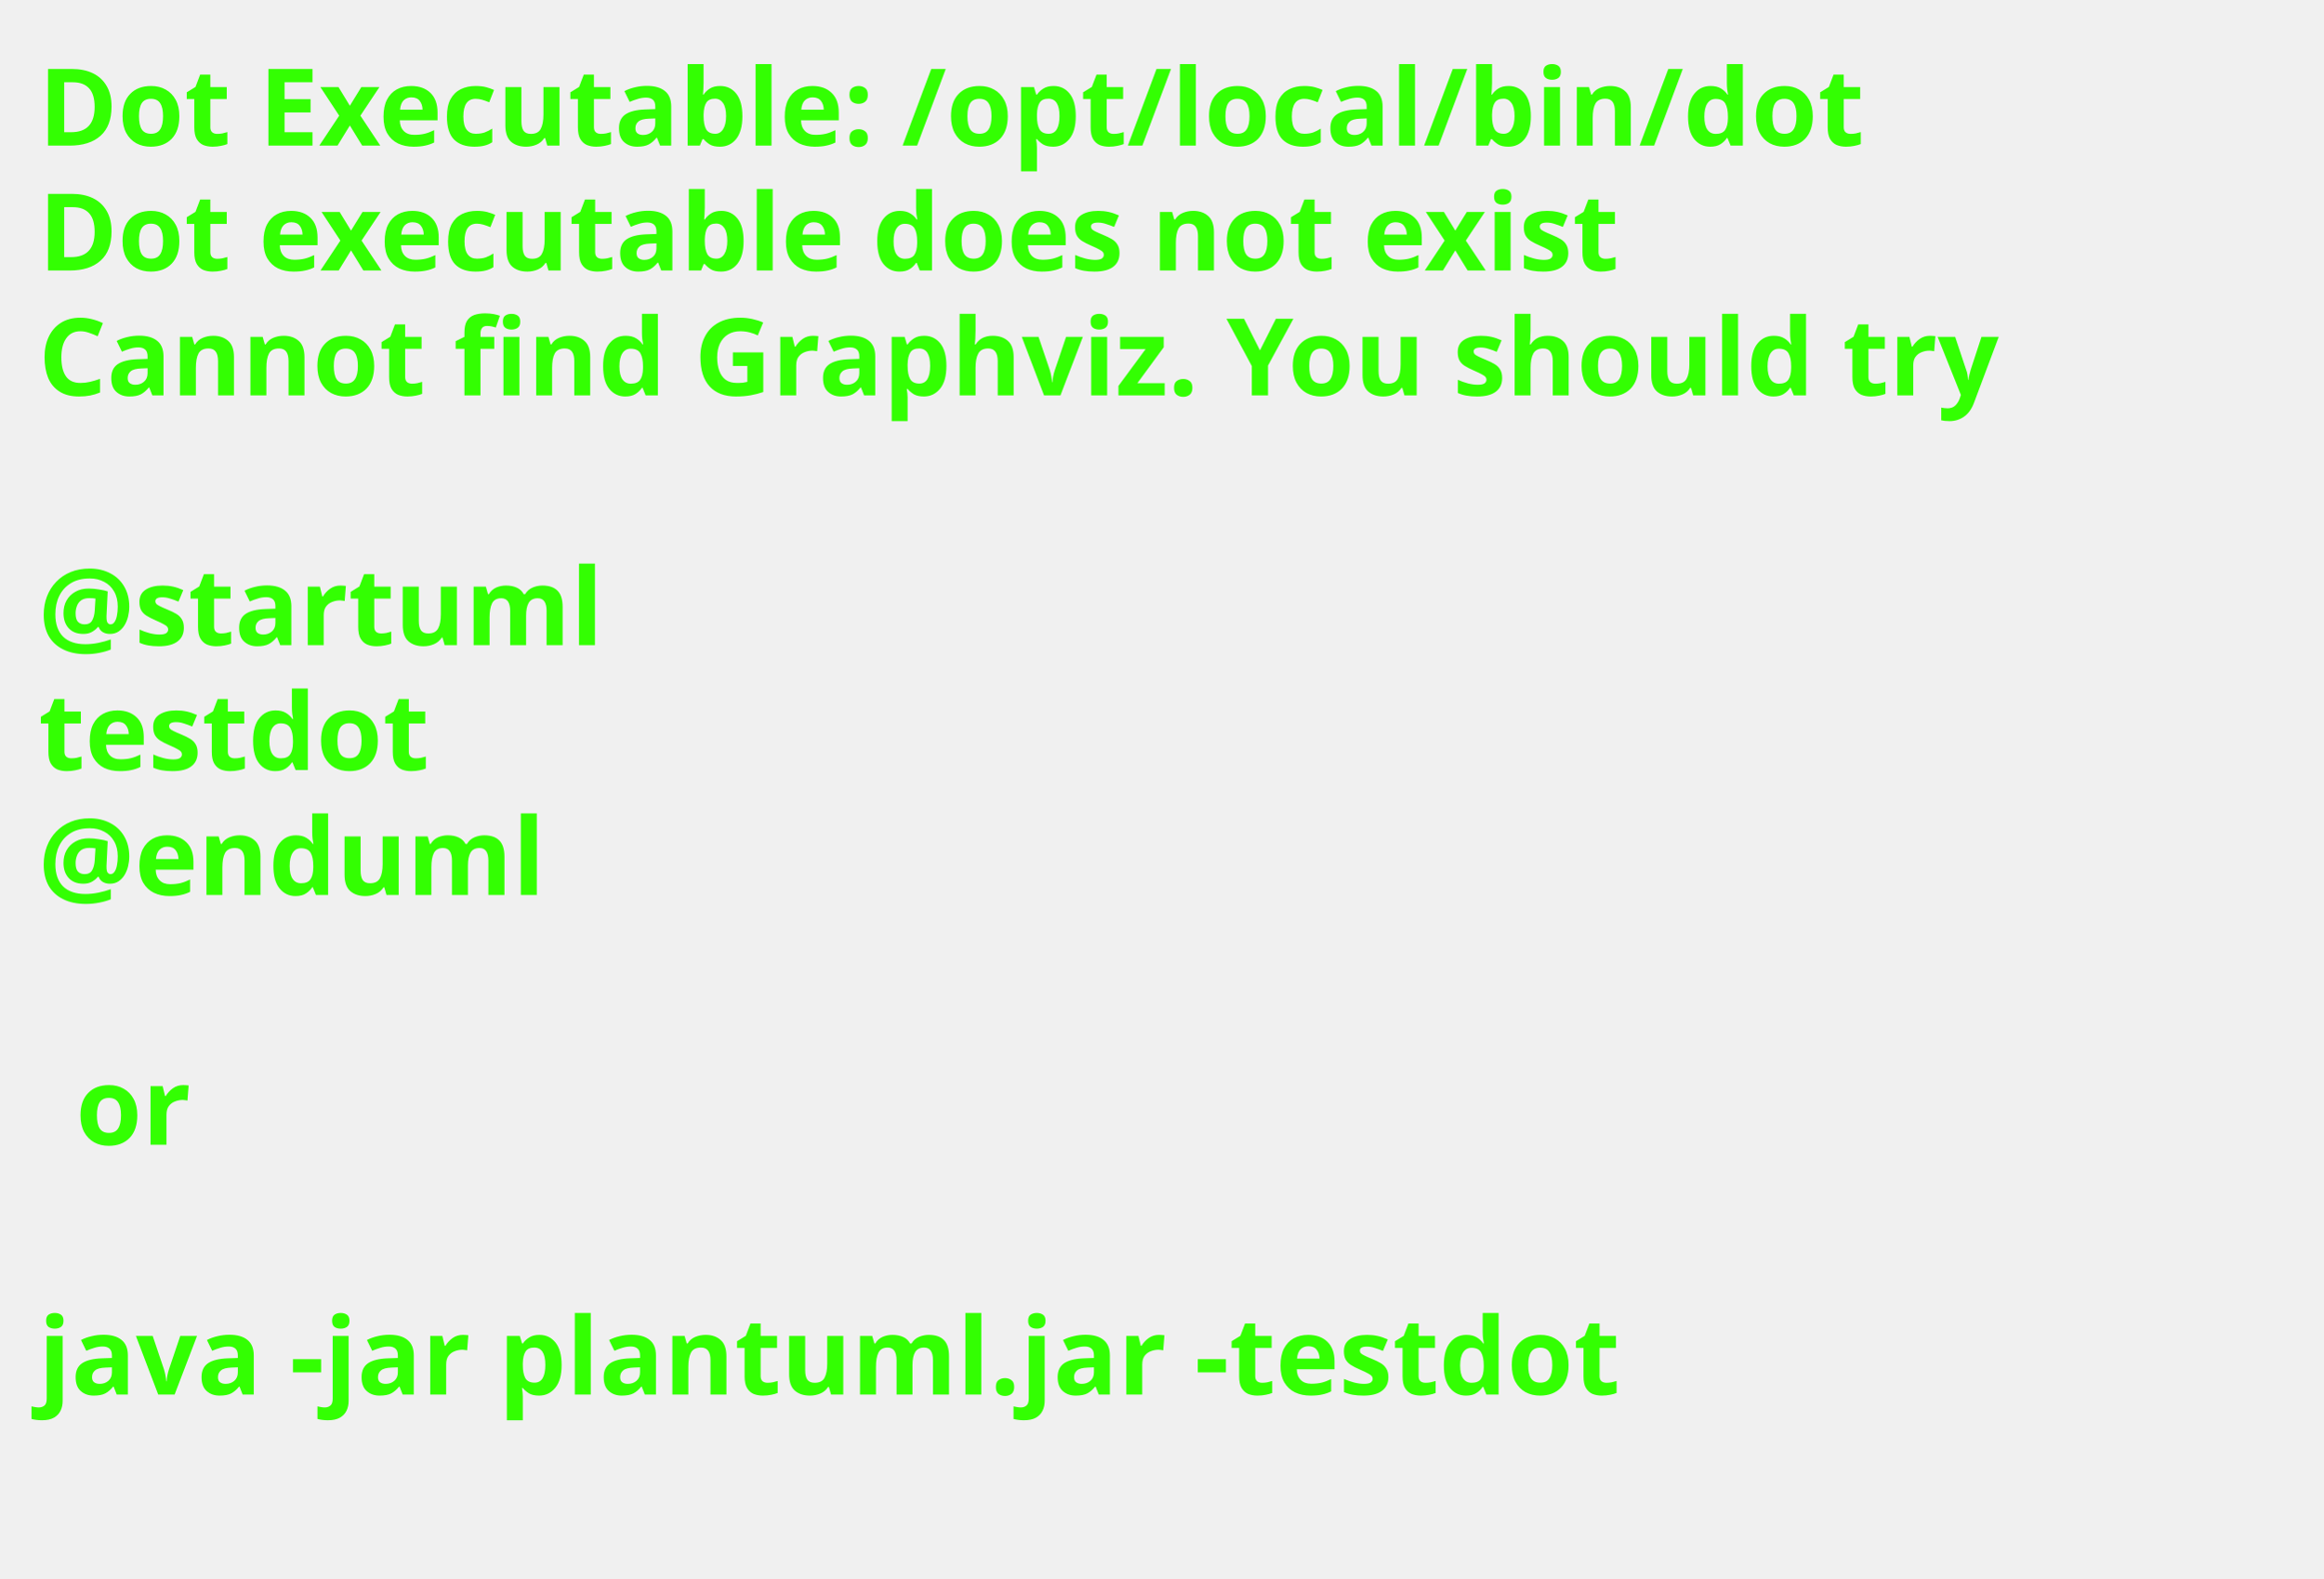
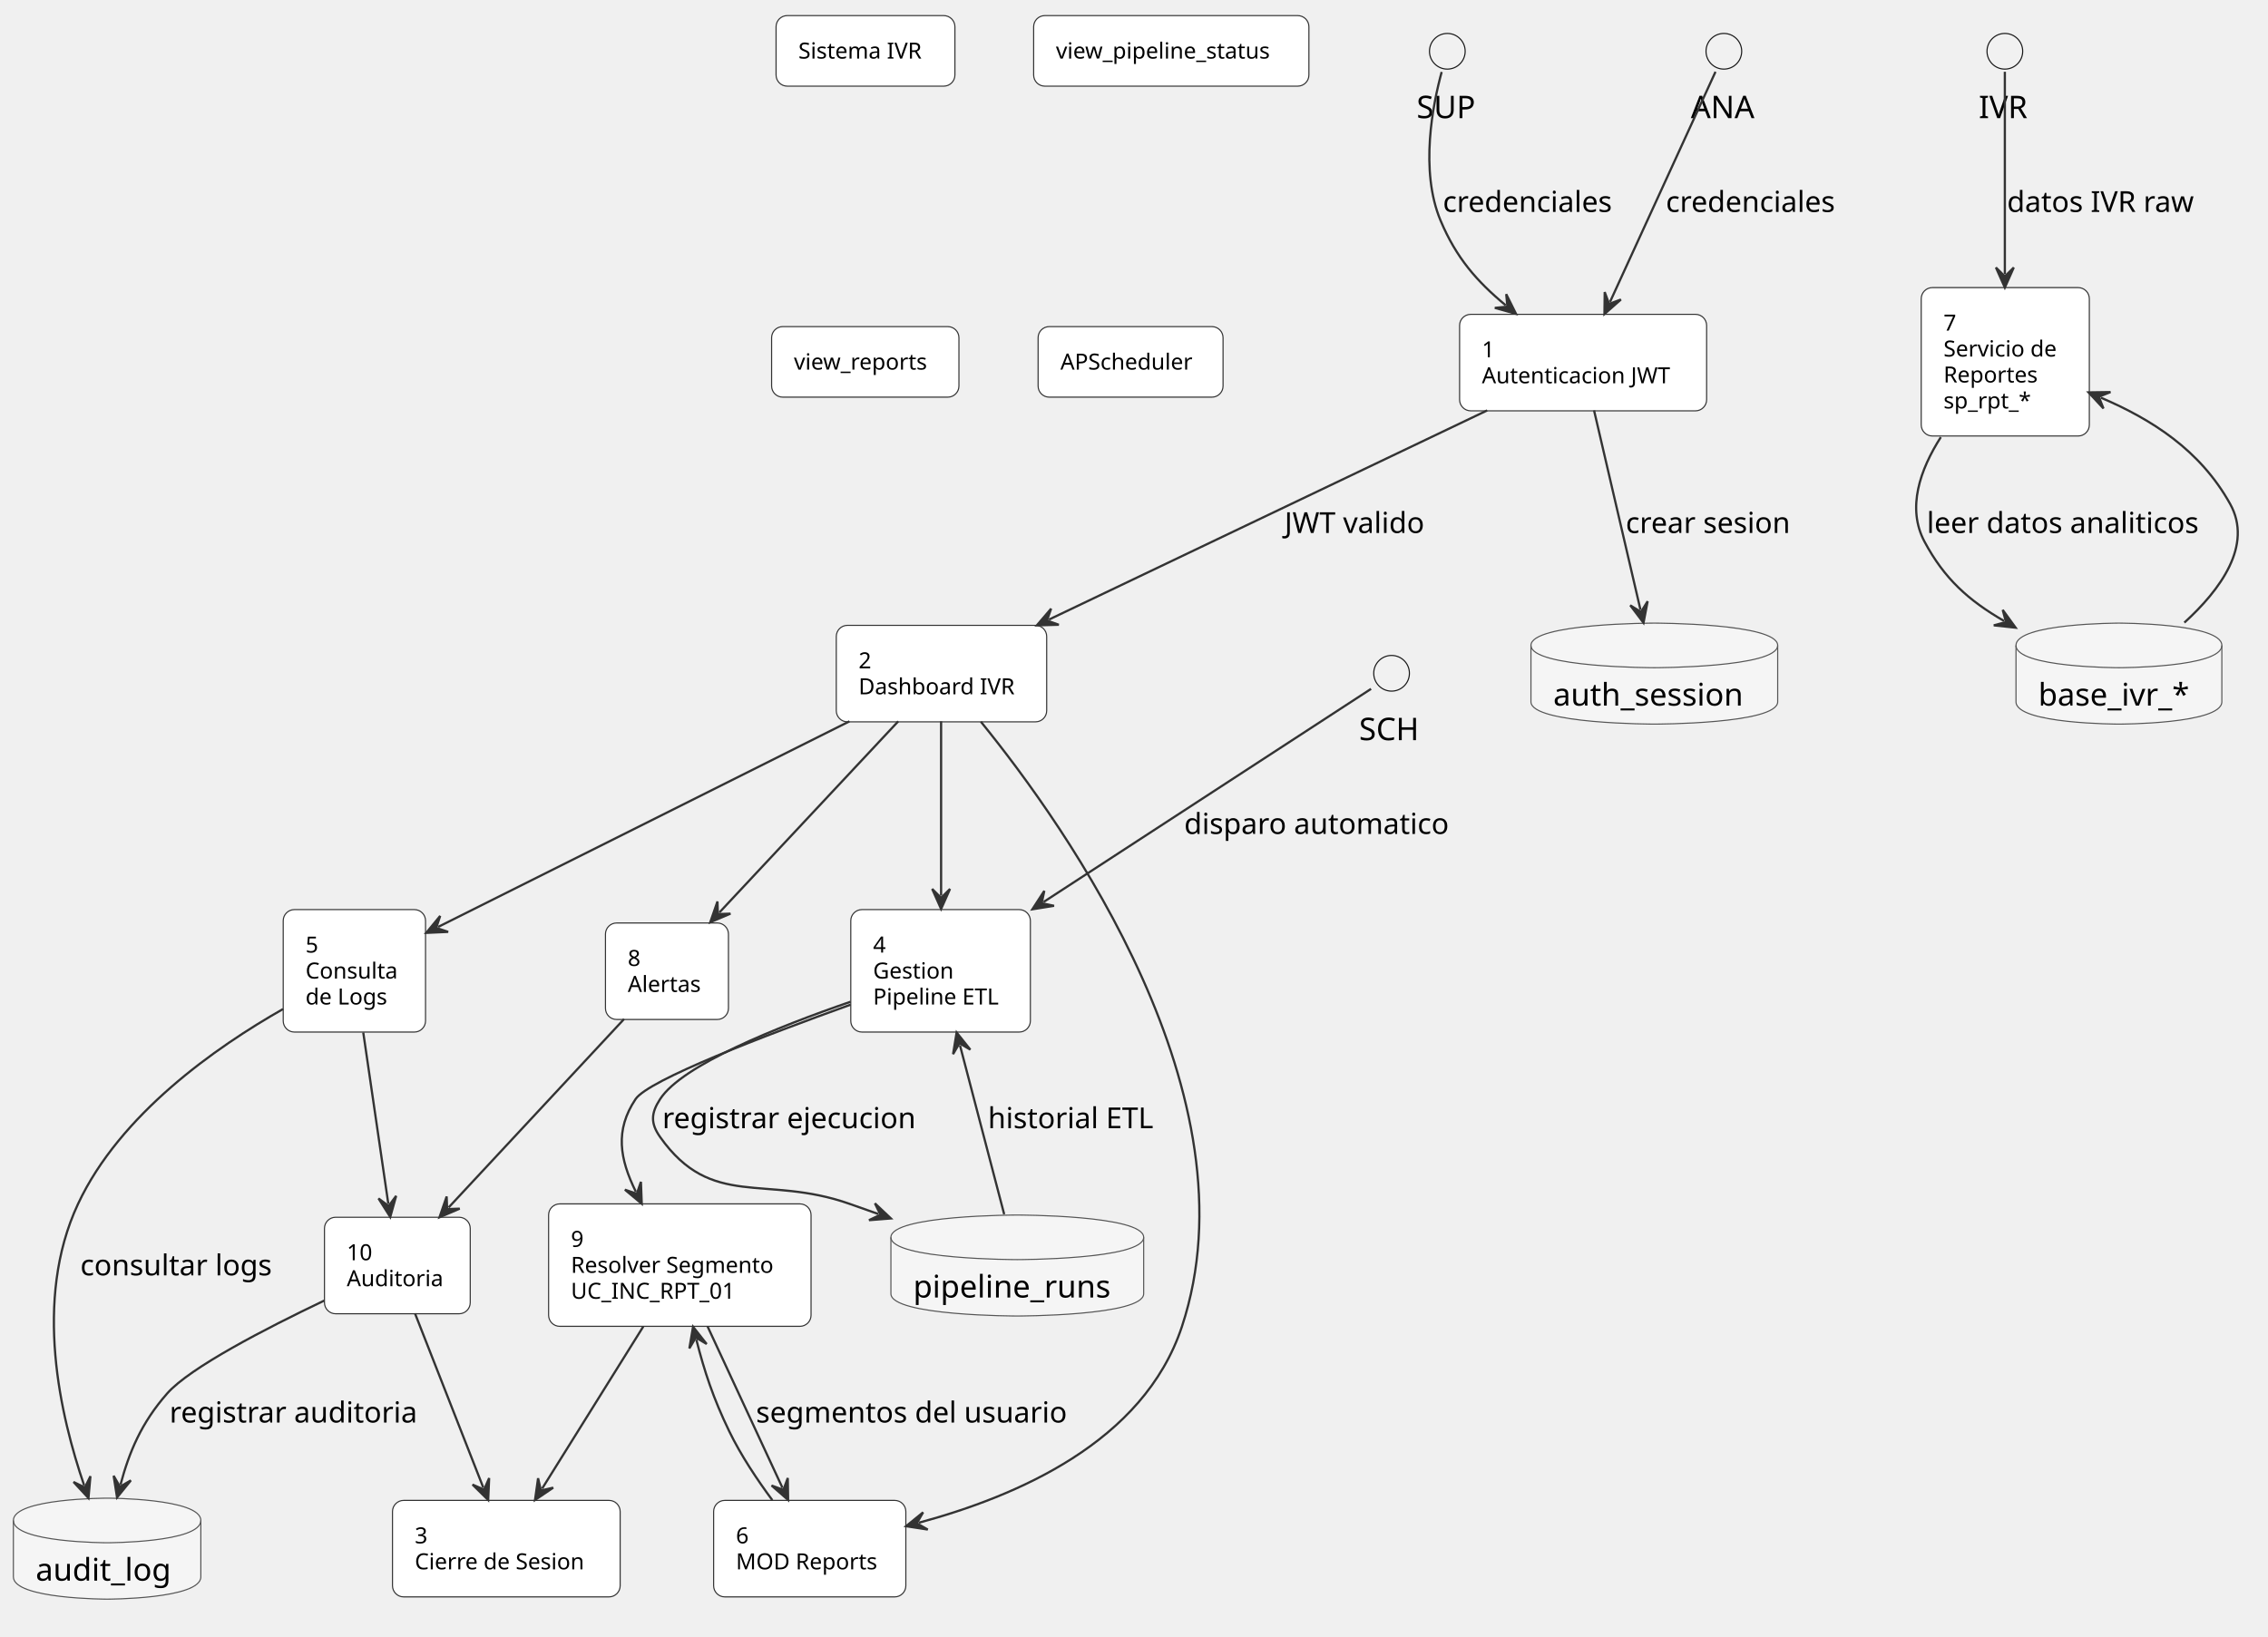
- <svg xmlns="http://www.w3.org/2000/svg" contentStyleType="text/css" height="206px" preserveAspectRatio="none" style="width:303px;height:206px;background:#FFFFFF;" version="1.1" viewBox="0 0 303 206" width="303px" zoomAndPan="magnify">
+ <svg xmlns="http://www.w3.org/2000/svg" contentStyleType="text/css" height="734px" preserveAspectRatio="none" style="width:1017px;height:734px;background:#FFFFFF;" version="1.1" viewBox="0 0 1017 734" width="1017px" zoomAndPan="magnify">
  <defs />
  <g>
-     <text fill="#33FF02" font-family="sans-serif" font-size="14" font-weight="bold" lengthAdjust="spacing" textLength="264.954" x="5" y="19">Dot Executable: /opt/local/bin/dot</text>
-     <text fill="#33FF02" font-family="sans-serif" font-size="14" font-weight="bold" lengthAdjust="spacing" textLength="236.264" x="5" y="35.297">Dot executable does not exist</text>
-     <text fill="#33FF02" font-family="sans-serif" font-size="14" font-weight="bold" lengthAdjust="spacing" textLength="291.587" x="5" y="51.594">Cannot find Graphviz. You should try</text>
-     <text fill="#33FF02" font-family="sans-serif" font-size="14" font-weight="bold" lengthAdjust="spacing" textLength="4.874" x="5" y="67.891"> </text>
-     <text fill="#33FF02" font-family="sans-serif" font-size="14" font-weight="bold" lengthAdjust="spacing" textLength="81.423" x="5" y="84.188">@startuml</text>
-     <text fill="#33FF02" font-family="sans-serif" font-size="14" font-weight="bold" lengthAdjust="spacing" textLength="57.545" x="5" y="100.484">testdot</text>
-     <text fill="#33FF02" font-family="sans-serif" font-size="14" font-weight="bold" lengthAdjust="spacing" textLength="72.837" x="5" y="116.781">@enduml</text>
-     <text fill="#33FF02" font-family="sans-serif" font-size="14" font-weight="bold" lengthAdjust="spacing" textLength="4.874" x="5" y="133.078"> </text>
-     <text fill="#33FF02" font-family="sans-serif" font-size="14" font-weight="bold" lengthAdjust="spacing" textLength="16.523" x="9.874" y="149.375">or</text>
-     <text fill="#33FF02" font-family="sans-serif" font-size="14" font-weight="bold" lengthAdjust="spacing" textLength="4.874" x="5" y="165.672"> </text>
-     <text fill="#33FF02" font-family="sans-serif" font-size="14" font-weight="bold" lengthAdjust="spacing" textLength="234.507" x="5" y="181.969">java -jar plantuml.jar -testdot</text>
-     <text fill="#33FF02" font-family="sans-serif" font-size="14" font-weight="bold" lengthAdjust="spacing" textLength="4.874" x="5" y="198.266"> </text>
+     <g id="elem_SistemaIVR">
+       <rect fill="#FFFFFF" height="31.641" rx="5" ry="5" style="stroke:#333333;stroke-width:0.5;" width="80.195" x="348" y="7" />
+       <text fill="#000000" font-family="sans-serif" font-size="10" lengthAdjust="spacing" textLength="60.195" x="358" y="26.282">Sistema IVR</text>
+     </g>
+     <g id="elem_SupervisorSistema">
+       <rect fill="#FFFFFF" height="31.641" rx="5" ry="5" style="stroke:#333333;stroke-width:0.5;" width="123.428" x="463.5" y="7" />
+       <text fill="#000000" font-family="sans-serif" font-size="10" lengthAdjust="spacing" textLength="103.428" x="473.5" y="26.282">view_pipeline_status</text>
+     </g>
+     <g id="elem_AnalistaReportes">
+       <rect fill="#FFFFFF" height="31.641" rx="5" ry="5" style="stroke:#333333;stroke-width:0.5;" width="83.999" x="346" y="146.5" />
+       <text fill="#000000" font-family="sans-serif" font-size="10" lengthAdjust="spacing" textLength="63.999" x="356" y="165.782">view_reports</text>
+     </g>
+     <g id="elem_DisparadorScheduler">
+       <rect fill="#FFFFFF" height="31.641" rx="5" ry="5" style="stroke:#333333;stroke-width:0.5;" width="82.935" x="465.5" y="146.5" />
+       <text fill="#000000" font-family="sans-serif" font-size="10" lengthAdjust="spacing" textLength="62.935" x="475.5" y="165.782">APScheduler</text>
+     </g>
+     <g id="elem_PASO_AUTENTICACION">
+       <rect fill="#FFFFFF" height="43.281" rx="5" ry="5" style="stroke:#333333;stroke-width:0.5;" width="110.772" x="654.5" y="141" />
+       <text fill="#000000" font-family="sans-serif" font-size="10" lengthAdjust="spacing" textLength="6.362" x="664.5" y="160.282">1</text>
+       <text fill="#000000" font-family="sans-serif" font-size="10" lengthAdjust="spacing" textLength="90.772" x="664.5" y="171.923">Autenticacion JWT</text>
+     </g>
+     <g id="elem_DASHBOARD_IVR">
+       <rect fill="#FFFFFF" height="43.281" rx="5" ry="5" style="stroke:#333333;stroke-width:0.5;" width="94.346" x="375" y="280.5" />
+       <text fill="#000000" font-family="sans-serif" font-size="10" lengthAdjust="spacing" textLength="6.362" x="385" y="299.782">2</text>
+       <text fill="#000000" font-family="sans-serif" font-size="10" lengthAdjust="spacing" textLength="74.346" x="385" y="311.423">Dashboard IVR</text>
+     </g>
+     <g id="elem_CIERRE_SESION">
+       <rect fill="#FFFFFF" height="43.281" rx="5" ry="5" style="stroke:#333333;stroke-width:0.5;" width="102.09" x="176" y="673" />
+       <text fill="#000000" font-family="sans-serif" font-size="10" lengthAdjust="spacing" textLength="6.362" x="186" y="692.282">3</text>
+       <text fill="#000000" font-family="sans-serif" font-size="10" lengthAdjust="spacing" textLength="82.09" x="186" y="703.923">Cierre de Sesion</text>
+     </g>
+     <g id="elem_GESTION_PIPELINE_ETL">
+       <rect fill="#FFFFFF" height="54.922" rx="5" ry="5" style="stroke:#333333;stroke-width:0.5;" width="80.532" x="381.5" y="408" />
+       <text fill="#000000" font-family="sans-serif" font-size="10" lengthAdjust="spacing" textLength="6.362" x="391.5" y="427.282">4</text>
+       <text fill="#000000" font-family="sans-serif" font-size="10" lengthAdjust="spacing" textLength="38.267" x="391.5" y="438.923">Gestion</text>
+       <text fill="#000000" font-family="sans-serif" font-size="10" lengthAdjust="spacing" textLength="60.532" x="391.5" y="450.563">Pipeline ETL</text>
+     </g>
+     <g id="elem_CONSULTA_LOGS">
+       <rect fill="#FFFFFF" height="54.922" rx="5" ry="5" style="stroke:#333333;stroke-width:0.5;" width="63.813" x="127" y="408" />
+       <text fill="#000000" font-family="sans-serif" font-size="10" lengthAdjust="spacing" textLength="6.362" x="137" y="427.282">5</text>
+       <text fill="#000000" font-family="sans-serif" font-size="10" lengthAdjust="spacing" textLength="43.813" x="137" y="438.923">Consulta</text>
+       <text fill="#000000" font-family="sans-serif" font-size="10" lengthAdjust="spacing" textLength="38.926" x="137" y="450.563">de Logs</text>
+     </g>
+     <g id="elem_MODULO_REPORTES">
+       <rect fill="#FFFFFF" height="43.281" rx="5" ry="5" style="stroke:#333333;stroke-width:0.5;" width="86.186" x="320" y="673" />
+       <text fill="#000000" font-family="sans-serif" font-size="10" lengthAdjust="spacing" textLength="6.362" x="330" y="692.282">6</text>
+       <text fill="#000000" font-family="sans-serif" font-size="10" lengthAdjust="spacing" textLength="66.186" x="330" y="703.923">MOD Reports</text>
+     </g>
+     <g id="elem_BASE_ANALITICA_IVR">
+       <rect fill="#FFFFFF" height="66.562" rx="5" ry="5" style="stroke:#333333;stroke-width:0.5;" width="75.381" x="861.5" y="129" />
+       <text fill="#000000" font-family="sans-serif" font-size="10" lengthAdjust="spacing" textLength="6.362" x="871.5" y="148.282">7</text>
+       <text fill="#000000" font-family="sans-serif" font-size="10" lengthAdjust="spacing" textLength="55.381" x="871.5" y="159.923">Servicio de</text>
+       <text fill="#000000" font-family="sans-serif" font-size="10" lengthAdjust="spacing" textLength="44.961" x="871.5" y="171.564">Reportes</text>
+       <text fill="#000000" font-family="sans-serif" font-size="10" lengthAdjust="spacing" textLength="40.938" x="871.5" y="183.204">sp_rpt_*</text>
+     </g>
+     <g id="elem_ALERTAS_NOTIFICACIONES">
+       <rect fill="#FFFFFF" height="43.281" rx="5" ry="5" style="stroke:#333333;stroke-width:0.5;" width="55.142" x="271.5" y="414" />
+       <text fill="#000000" font-family="sans-serif" font-size="10" lengthAdjust="spacing" textLength="6.362" x="281.5" y="433.282">8</text>
+       <text fill="#000000" font-family="sans-serif" font-size="10" lengthAdjust="spacing" textLength="35.142" x="281.5" y="444.923">Alertas</text>
+     </g>
+     <g id="elem_RESOLVER_SEGMENTO">
+       <rect fill="#FFFFFF" height="54.922" rx="5" ry="5" style="stroke:#333333;stroke-width:0.5;" width="117.686" x="246" y="540" />
+       <text fill="#000000" font-family="sans-serif" font-size="10" lengthAdjust="spacing" textLength="6.362" x="256" y="559.282">9</text>
+       <text fill="#000000" font-family="sans-serif" font-size="10" lengthAdjust="spacing" textLength="97.686" x="256" y="570.923">Resolver Segmento</text>
+       <text fill="#000000" font-family="sans-serif" font-size="10" lengthAdjust="spacing" textLength="78.525" x="256" y="582.563">UC_INC_RPT_01</text>
+     </g>
+     <g id="elem_AUDITORIA_ACCESO">
+       <rect fill="#FFFFFF" height="43.281" rx="5" ry="5" style="stroke:#333333;stroke-width:0.5;" width="65.361" x="145.5" y="546" />
+       <text fill="#000000" font-family="sans-serif" font-size="10" lengthAdjust="spacing" textLength="12.725" x="155.5" y="565.282">10</text>
+       <text fill="#000000" font-family="sans-serif" font-size="10" lengthAdjust="spacing" textLength="45.361" x="155.5" y="576.923">Auditoria</text>
+     </g>
+     <g id="elem_TABLA_ETL_RUNS">
+       <path d="M399.5,555 C399.5,545 456.169,545 456.169,545 C456.169,545 512.838,545 512.838,555 L512.838,580.297 C512.838,590.297 456.169,590.297 456.169,590.297 C456.169,590.297 399.5,590.297 399.5,580.297 L399.5,555 " fill="#F5F5F5" style="stroke:#555555;stroke-width:0.5;" />
+       <path d="M399.5,555 C399.5,565 456.169,565 456.169,565 C456.169,565 512.838,565 512.838,555 " fill="none" style="stroke:#555555;stroke-width:0.5;" />
+       <text fill="#000000" font-family="sans-serif" font-size="14" lengthAdjust="spacing" textLength="93.338" x="409.5" y="581.995">pipeline_runs</text>
+     </g>
+     <g id="elem_BASE_IVR_ANALITICA">
+       <path d="M904,289.5 C904,279.5 950.152,279.5 950.152,279.5 C950.152,279.5 996.304,279.5 996.304,289.5 L996.304,314.797 C996.304,324.797 950.152,324.797 950.152,324.797 C950.152,324.797 904,324.797 904,314.797 L904,289.5 " fill="#F5F5F5" style="stroke:#555555;stroke-width:0.5;" />
+       <path d="M904,289.5 C904,299.5 950.152,299.5 950.152,299.5 C950.152,299.5 996.304,299.5 996.304,289.5 " fill="none" style="stroke:#555555;stroke-width:0.5;" />
+       <text fill="#000000" font-family="sans-serif" font-size="14" lengthAdjust="spacing" textLength="72.304" x="914" y="316.495">base_ivr_*</text>
+     </g>
+     <g id="elem_TABLA_AUDIT_LOG">
+       <path d="M6,682 C6,672 48.03,672 48.03,672 C48.03,672 90.06,672 90.06,682 L90.06,707.297 C90.06,717.297 48.03,717.297 48.03,717.297 C48.03,717.297 6,717.297 6,707.297 L6,682 " fill="#F5F5F5" style="stroke:#555555;stroke-width:0.5;" />
+       <path d="M6,682 C6,692 48.03,692 48.03,692 C48.03,692 90.06,692 90.06,682 " fill="none" style="stroke:#555555;stroke-width:0.5;" />
+       <text fill="#000000" font-family="sans-serif" font-size="14" lengthAdjust="spacing" textLength="64.06" x="16" y="708.995">audit_log</text>
+     </g>
+     <g id="elem_TABLA_AUTH_SESSION">
+       <path d="M686.5,289.5 C686.5,279.5 741.819,279.5 741.819,279.5 C741.819,279.5 797.138,279.5 797.138,289.5 L797.138,314.797 C797.138,324.797 741.819,324.797 741.819,324.797 C741.819,324.797 686.5,324.797 686.5,314.797 L686.5,289.5 " fill="#F5F5F5" style="stroke:#555555;stroke-width:0.5;" />
+       <path d="M686.5,289.5 C686.5,299.5 741.819,299.5 741.819,299.5 C741.819,299.5 797.138,299.5 797.138,289.5 " fill="none" style="stroke:#555555;stroke-width:0.5;" />
+       <text fill="#000000" font-family="sans-serif" font-size="14" lengthAdjust="spacing" textLength="90.638" x="696.5" y="316.495">auth_session</text>
+     </g>
+     <g id="elem_IVR">
+       <ellipse cx="899" cy="23" fill="#F1F1F1" rx="8" ry="8" style="stroke:#181818;stroke-width:0.5;" />
+       <text fill="#000000" font-family="sans-serif" font-size="14" lengthAdjust="spacing" textLength="23.434" x="887.283" y="52.995">IVR</text>
+     </g>
+     <g id="elem_SUP">
+       <ellipse cx="649" cy="23" fill="#F1F1F1" rx="8" ry="8" style="stroke:#181818;stroke-width:0.5;" />
+       <text fill="#000000" font-family="sans-serif" font-size="14" lengthAdjust="spacing" textLength="27.576" x="635.212" y="52.995">SUP</text>
+     </g>
+     <g id="elem_ANA">
+       <ellipse cx="773" cy="23" fill="#F1F1F1" rx="8" ry="8" style="stroke:#181818;stroke-width:0.5;" />
+       <text fill="#000000" font-family="sans-serif" font-size="14" lengthAdjust="spacing" textLength="29.627" x="758.187" y="52.995">ANA</text>
+     </g>
+     <g id="elem_SCH">
+       <ellipse cx="624" cy="302" fill="#F1F1F1" rx="8" ry="8" style="stroke:#181818;stroke-width:0.5;" />
+       <text fill="#000000" font-family="sans-serif" font-size="14" lengthAdjust="spacing" textLength="29.189" x="609.405" y="331.995">SCH</text>
+     </g>
+     <g id="link_IVR_BASE_ANALITICA_IVR">
+       <path d="M899,32.19 C899,50.81 899,91.15 899,122.99 " fill="none" id="IVR-to-BASE_ANALITICA_IVR" style="stroke:#333333;stroke-width:1.0;" />
+       <polygon fill="#333333" points="899,128.99,903,119.99,899,123.99,895,119.99,899,128.99" style="stroke:#333333;stroke-width:1.0;" />
+       <text fill="#000000" font-family="sans-serif" font-size="13" lengthAdjust="spacing" textLength="90.01" x="900" y="95.067">datos IVR raw</text>
+     </g>
+     <g id="link_SUP_PASO_AUTENTICACION">
+       <path d="M646.46,32.28 C642.57,46.56 636.49,76.42 646,99 C652.99,115.6 662.17,126.162 675.17,136.932 " fill="none" id="SUP-to-PASO_AUTENTICACION" style="stroke:#333333;stroke-width:1.0;" />
+       <polygon fill="#333333" points="679.79,140.76,675.411,131.938,675.94,137.57,670.308,138.099,679.79,140.76" style="stroke:#333333;stroke-width:1.0;" />
+       <text fill="#000000" font-family="sans-serif" font-size="13" lengthAdjust="spacing" textLength="82.088" x="647" y="95.067">credenciales</text>
+     </g>
+     <g id="link_ANA_PASO_AUTENTICACION">
+       <path d="M769.25,32.19 C759.58,53.29 736.089,104.565 721.959,135.405 " fill="none" id="ANA-to-PASO_AUTENTICACION" style="stroke:#333333;stroke-width:1.0;" />
+       <polygon fill="#333333" points="719.46,140.86,726.845,134.344,721.543,136.314,719.572,131.012,719.46,140.86" style="stroke:#333333;stroke-width:1.0;" />
+       <text fill="#000000" font-family="sans-serif" font-size="13" lengthAdjust="spacing" textLength="82.088" x="747" y="95.067">credenciales</text>
+     </g>
+     <g id="link_SCH_GESTION_PIPELINE_ETL">
+       <path d="M614.8,308.99 C588.4,326.18 516.268,373.126 467.948,404.586 " fill="none" id="SCH-to-GESTION_PIPELINE_ETL" style="stroke:#333333;stroke-width:1.0;" />
+       <polygon fill="#333333" points="462.92,407.86,472.645,406.301,467.11,405.132,468.28,399.597,462.92,407.86" style="stroke:#333333;stroke-width:1.0;" />
+       <text fill="#000000" font-family="sans-serif" font-size="13" lengthAdjust="spacing" textLength="125.982" x="531" y="374.067">disparo automatico</text>
+     </g>
+     <g id="link_PASO_AUTENTICACION_TABLA_AUTH_SESSION">
+       <path d="M714.79,184.09 C720.75,209.71 729.529,247.427 735.609,273.526 " fill="none" id="PASO_AUTENTICACION-to-TABLA_AUTH_SESSION" style="stroke:#333333;stroke-width:1.0;" />
+       <polygon fill="#333333" points="736.97,279.37,738.824,269.697,735.836,274.5,731.032,271.512,736.97,279.37" style="stroke:#333333;stroke-width:1.0;" />
+       <text fill="#000000" font-family="sans-serif" font-size="13" lengthAdjust="spacing" textLength="79.282" x="729" y="239.067">crear sesion</text>
+     </g>
+     <g id="link_PASO_AUTENTICACION_DASHBOARD_IVR">
+       <path d="M666.88,184.09 C612.43,210.08 524.725,251.955 470.354,277.915 " fill="none" id="PASO_AUTENTICACION-to-DASHBOARD_IVR" style="stroke:#333333;stroke-width:1.0;" />
+       <polygon fill="#333333" points="464.94,280.5,474.785,280.232,469.452,278.346,471.338,273.012,464.94,280.5" style="stroke:#333333;stroke-width:1.0;" />
+       <text fill="#000000" font-family="sans-serif" font-size="13" lengthAdjust="spacing" textLength="67.85" x="576" y="239.067">JWT valido</text>
+     </g>
+     <g id="link_DASHBOARD_IVR_GESTION_PIPELINE_ETL">
+       <path d="M422,323.55 C422,346.23 422,376.82 422,401.73 " fill="none" id="DASHBOARD_IVR-to-GESTION_PIPELINE_ETL" style="stroke:#333333;stroke-width:1.0;" />
+       <polygon fill="#333333" points="422,407.73,426,398.73,422,402.73,418,398.73,422,407.73" style="stroke:#333333;stroke-width:1.0;" />
+     </g>
+     <g id="link_DASHBOARD_IVR_CONSULTA_LOGS">
+       <path d="M380.91,323.55 C328.46,349.77 244.207,391.897 196.487,415.757 " fill="none" id="DASHBOARD_IVR-to-CONSULTA_LOGS" style="stroke:#333333;stroke-width:1.0;" />
+       <polygon fill="#333333" points="191.12,418.44,200.959,417.993,195.592,416.204,197.381,410.837,191.12,418.44" style="stroke:#333333;stroke-width:1.0;" />
+     </g>
+     <g id="link_DASHBOARD_IVR_MODULO_REPORTES">
+       <path d="M439.82,323.71 C478.49,371.27 563.99,492.1 530,595 C512.79,647.1 455.581,671.222 412.081,683.002 " fill="none" id="DASHBOARD_IVR-to-MODULO_REPORTES" style="stroke:#333333;stroke-width:1.0;" />
+       <polygon fill="#333333" points="406.29,684.57,416.023,686.078,411.116,683.263,413.932,678.357,406.29,684.57" style="stroke:#333333;stroke-width:1.0;" />
+     </g>
+     <g id="link_DASHBOARD_IVR_ALERTAS_NOTIFICACIONES">
+       <path d="M402.78,323.55 C379.81,348.11 345.679,384.599 322.589,409.279 " fill="none" id="DASHBOARD_IVR-to-ALERTAS_NOTIFICACIONES" style="stroke:#333333;stroke-width:1.0;" />
+       <polygon fill="#333333" points="318.49,413.66,327.56,409.821,321.906,410.009,321.718,404.355,318.49,413.66" style="stroke:#333333;stroke-width:1.0;" />
+     </g>
+     <g id="link_GESTION_PIPELINE_ETL_TABLA_ETL_RUNS">
+       <path d="M381.41,449.33 C348.47,460.66 305.9,477.71 296,493 C291.89,499.34 291.64,503.83 296,510 C319.14,542.7 343.22,526.66 381,540 C386.99,542.12 387.591,542.335 393.831,544.535 " fill="none" id="GESTION_PIPELINE_ETL-to-TABLA_ETL_RUNS" style="stroke:#333333;stroke-width:1.0;" />
+       <polygon fill="#333333" points="399.49,546.53,392.332,539.765,394.774,544.867,389.672,547.31,399.49,546.53" style="stroke:#333333;stroke-width:1.0;" />
+       <text fill="#000000" font-family="sans-serif" font-size="13" lengthAdjust="spacing" textLength="121.811" x="297" y="506.067">registrar ejecucion</text>
+     </g>
+     <g id="link_TABLA_ETL_RUNS_GESTION_PIPELINE_ETL">
+       <path d="M450.29,544.66 C444.41,522.19 436.779,492.995 430.479,468.925 " fill="none" id="TABLA_ETL_RUNS-to-GESTION_PIPELINE_ETL" style="stroke:#333333;stroke-width:1.0;" />
+       <polygon fill="#333333" points="428.96,463.12,427.369,472.839,430.226,467.957,435.108,470.814,428.96,463.12" style="stroke:#333333;stroke-width:1.0;" />
+       <text fill="#000000" font-family="sans-serif" font-size="13" lengthAdjust="spacing" textLength="79.739" x="443" y="506.067">historial ETL</text>
+     </g>
+     <g id="link_GESTION_PIPELINE_ETL_RESOLVER_SEGMENTO">
+       <path d="M381.43,450.64 C343.13,464.39 290.74,484.42 285,493 C275.66,506.96 277.866,519.774 285.126,534.564 " fill="none" id="GESTION_PIPELINE_ETL-to-RESOLVER_SEGMENTO" style="stroke:#333333;stroke-width:1.0;" />
+       <polygon fill="#333333" points="287.77,539.95,287.395,530.108,285.567,535.462,280.214,533.634,287.77,539.95" style="stroke:#333333;stroke-width:1.0;" />
+     </g>
+     <g id="link_BASE_ANALITICA_IVR_BASE_IVR_ANALITICA">
+       <path d="M870.29,196.08 C860.99,210.65 854.92,227.9 863,243 C871.91,259.65 882.747,269.334 898.638,278.534 " fill="none" id="BASE_ANALITICA_IVR-to-BASE_IVR_ANALITICA" style="stroke:#333333;stroke-width:1.0;" />
+       <polygon fill="#333333" points="903.83,281.54,898.045,273.569,899.503,279.035,894.037,280.492,903.83,281.54" style="stroke:#333333;stroke-width:1.0;" />
+       <text fill="#000000" font-family="sans-serif" font-size="13" lengthAdjust="spacing" textLength="131.238" x="864" y="239.067">leer datos analiticos</text>
+     </g>
+     <g id="link_BASE_IVR_ANALITICA_BASE_ANALITICA_IVR">
+       <path d="M979.49,279.27 C995.6,264.6 1010.36,244.59 1000,226 C986.5,201.77 964.826,188.111 942.046,178.361 " fill="none" id="BASE_IVR_ANALITICA-to-BASE_ANALITICA_IVR" style="stroke:#333333;stroke-width:1.0;" />
+       <polygon fill="#333333" points="936.53,176,943.23,183.219,941.127,177.967,946.378,175.864,936.53,176" style="stroke:#333333;stroke-width:1.0;" />
+     </g>
+     <g id="link_MODULO_REPORTES_RESOLVER_SEGMENTO">
+       <path d="M346.33,672.9 C339.61,663.83 332.22,652.8 327,642 C319.81,627.13 315.899,615.235 312.259,600.925 " fill="none" id="MODULO_REPORTES-to-RESOLVER_SEGMENTO" style="stroke:#333333;stroke-width:1.0;" />
+       <polygon fill="#333333" points="310.78,595.11,309.122,604.818,312.013,599.956,316.875,602.846,310.78,595.11" style="stroke:#333333;stroke-width:1.0;" />
+     </g>
+     <g id="link_RESOLVER_SEGMENTO_MODULO_REPORTES">
+       <path d="M317.3,595.01 C328.07,618.23 340.984,646.058 350.874,667.368 " fill="none" id="RESOLVER_SEGMENTO-to-MODULO_REPORTES" style="stroke:#333333;stroke-width:1.0;" />
+       <polygon fill="#333333" points="353.4,672.81,353.24,662.962,351.295,668.275,345.983,666.33,353.4,672.81" style="stroke:#333333;stroke-width:1.0;" />
+       <text fill="#000000" font-family="sans-serif" font-size="13" lengthAdjust="spacing" textLength="148.002" x="339" y="638.067">segmentos del usuario</text>
+     </g>
+     <g id="link_CONSULTA_LOGS_TABLA_AUDIT_LOG">
+       <path d="M126.94,452.59 C96.88,469.66 53.84,499.74 35,540 C14.71,583.36 27.212,635.452 37.732,666.282 " fill="none" id="CONSULTA_LOGS-to-TABLA_AUDIT_LOG" style="stroke:#333333;stroke-width:1.0;" />
+       <polygon fill="#333333" points="39.67,671.96,40.549,662.15,38.055,667.228,32.978,664.734,39.67,671.96" style="stroke:#333333;stroke-width:1.0;" />
+       <text fill="#000000" font-family="sans-serif" font-size="13" lengthAdjust="spacing" textLength="91.095" x="36" y="572.067">consultar logs</text>
+     </g>
+     <g id="link_ALERTAS_NOTIFICACIONES_AUDITORIA_ACCESO">
+       <path d="M279.83,457.1 C257.17,481.44 223.788,517.308 201.168,541.608 " fill="none" id="ALERTAS_NOTIFICACIONES-to-AUDITORIA_ACCESO" style="stroke:#333333;stroke-width:1.0;" />
+       <polygon fill="#333333" points="197.08,546,206.14,542.138,200.487,542.34,200.284,536.687,197.08,546" style="stroke:#333333;stroke-width:1.0;" />
+     </g>
+     <g id="link_CONSULTA_LOGS_AUDITORIA_ACCESO">
+       <path d="M162.89,463.12 C166.47,487.63 170.841,517.553 174.121,539.953 " fill="none" id="CONSULTA_LOGS-to-AUDITORIA_ACCESO" style="stroke:#333333;stroke-width:1.0;" />
+       <polygon fill="#333333" points="174.99,545.89,177.644,536.405,174.266,540.943,169.728,537.564,174.99,545.89" style="stroke:#333333;stroke-width:1.0;" />
+     </g>
+     <g id="link_AUDITORIA_ACCESO_TABLA_AUDIT_LOG">
+       <path d="M145.37,583.39 C119.19,595.87 85.18,613.45 75,625 C63.34,638.24 57.954,651.315 54.044,665.895 " fill="none" id="AUDITORIA_ACCESO-to-TABLA_AUDIT_LOG" style="stroke:#333333;stroke-width:1.0;" />
+       <polygon fill="#333333" points="52.49,671.69,58.685,664.033,53.785,666.861,50.958,661.961,52.49,671.69" style="stroke:#333333;stroke-width:1.0;" />
+       <text fill="#000000" font-family="sans-serif" font-size="13" lengthAdjust="spacing" textLength="117.908" x="76" y="638.067">registrar auditoria</text>
+     </g>
+     <g id="link_RESOLVER_SEGMENTO_CIERRE_SESION">
+       <path d="M288.46,595.01 C273.97,618.23 256.387,646.41 243.087,667.72 " fill="none" id="RESOLVER_SEGMENTO-to-CIERRE_SESION" style="stroke:#333333;stroke-width:1.0;" />
+       <polygon fill="#333333" points="239.91,672.81,248.069,667.293,242.557,668.568,241.282,663.057,239.91,672.81" style="stroke:#333333;stroke-width:1.0;" />
+     </g>
+     <g id="link_AUDITORIA_ACCESO_CIERRE_SESION">
+       <path d="M186.09,589.14 C195.17,612.3 207.619,644.074 216.709,667.245 " fill="none" id="AUDITORIA_ACCESO-to-CIERRE_SESION" style="stroke:#333333;stroke-width:1.0;" />
+       <polygon fill="#333333" points="218.9,672.83,219.337,662.991,217.074,668.175,211.889,665.913,218.9,672.83" style="stroke:#333333;stroke-width:1.0;" />
+     </g>
  </g>
</svg>
